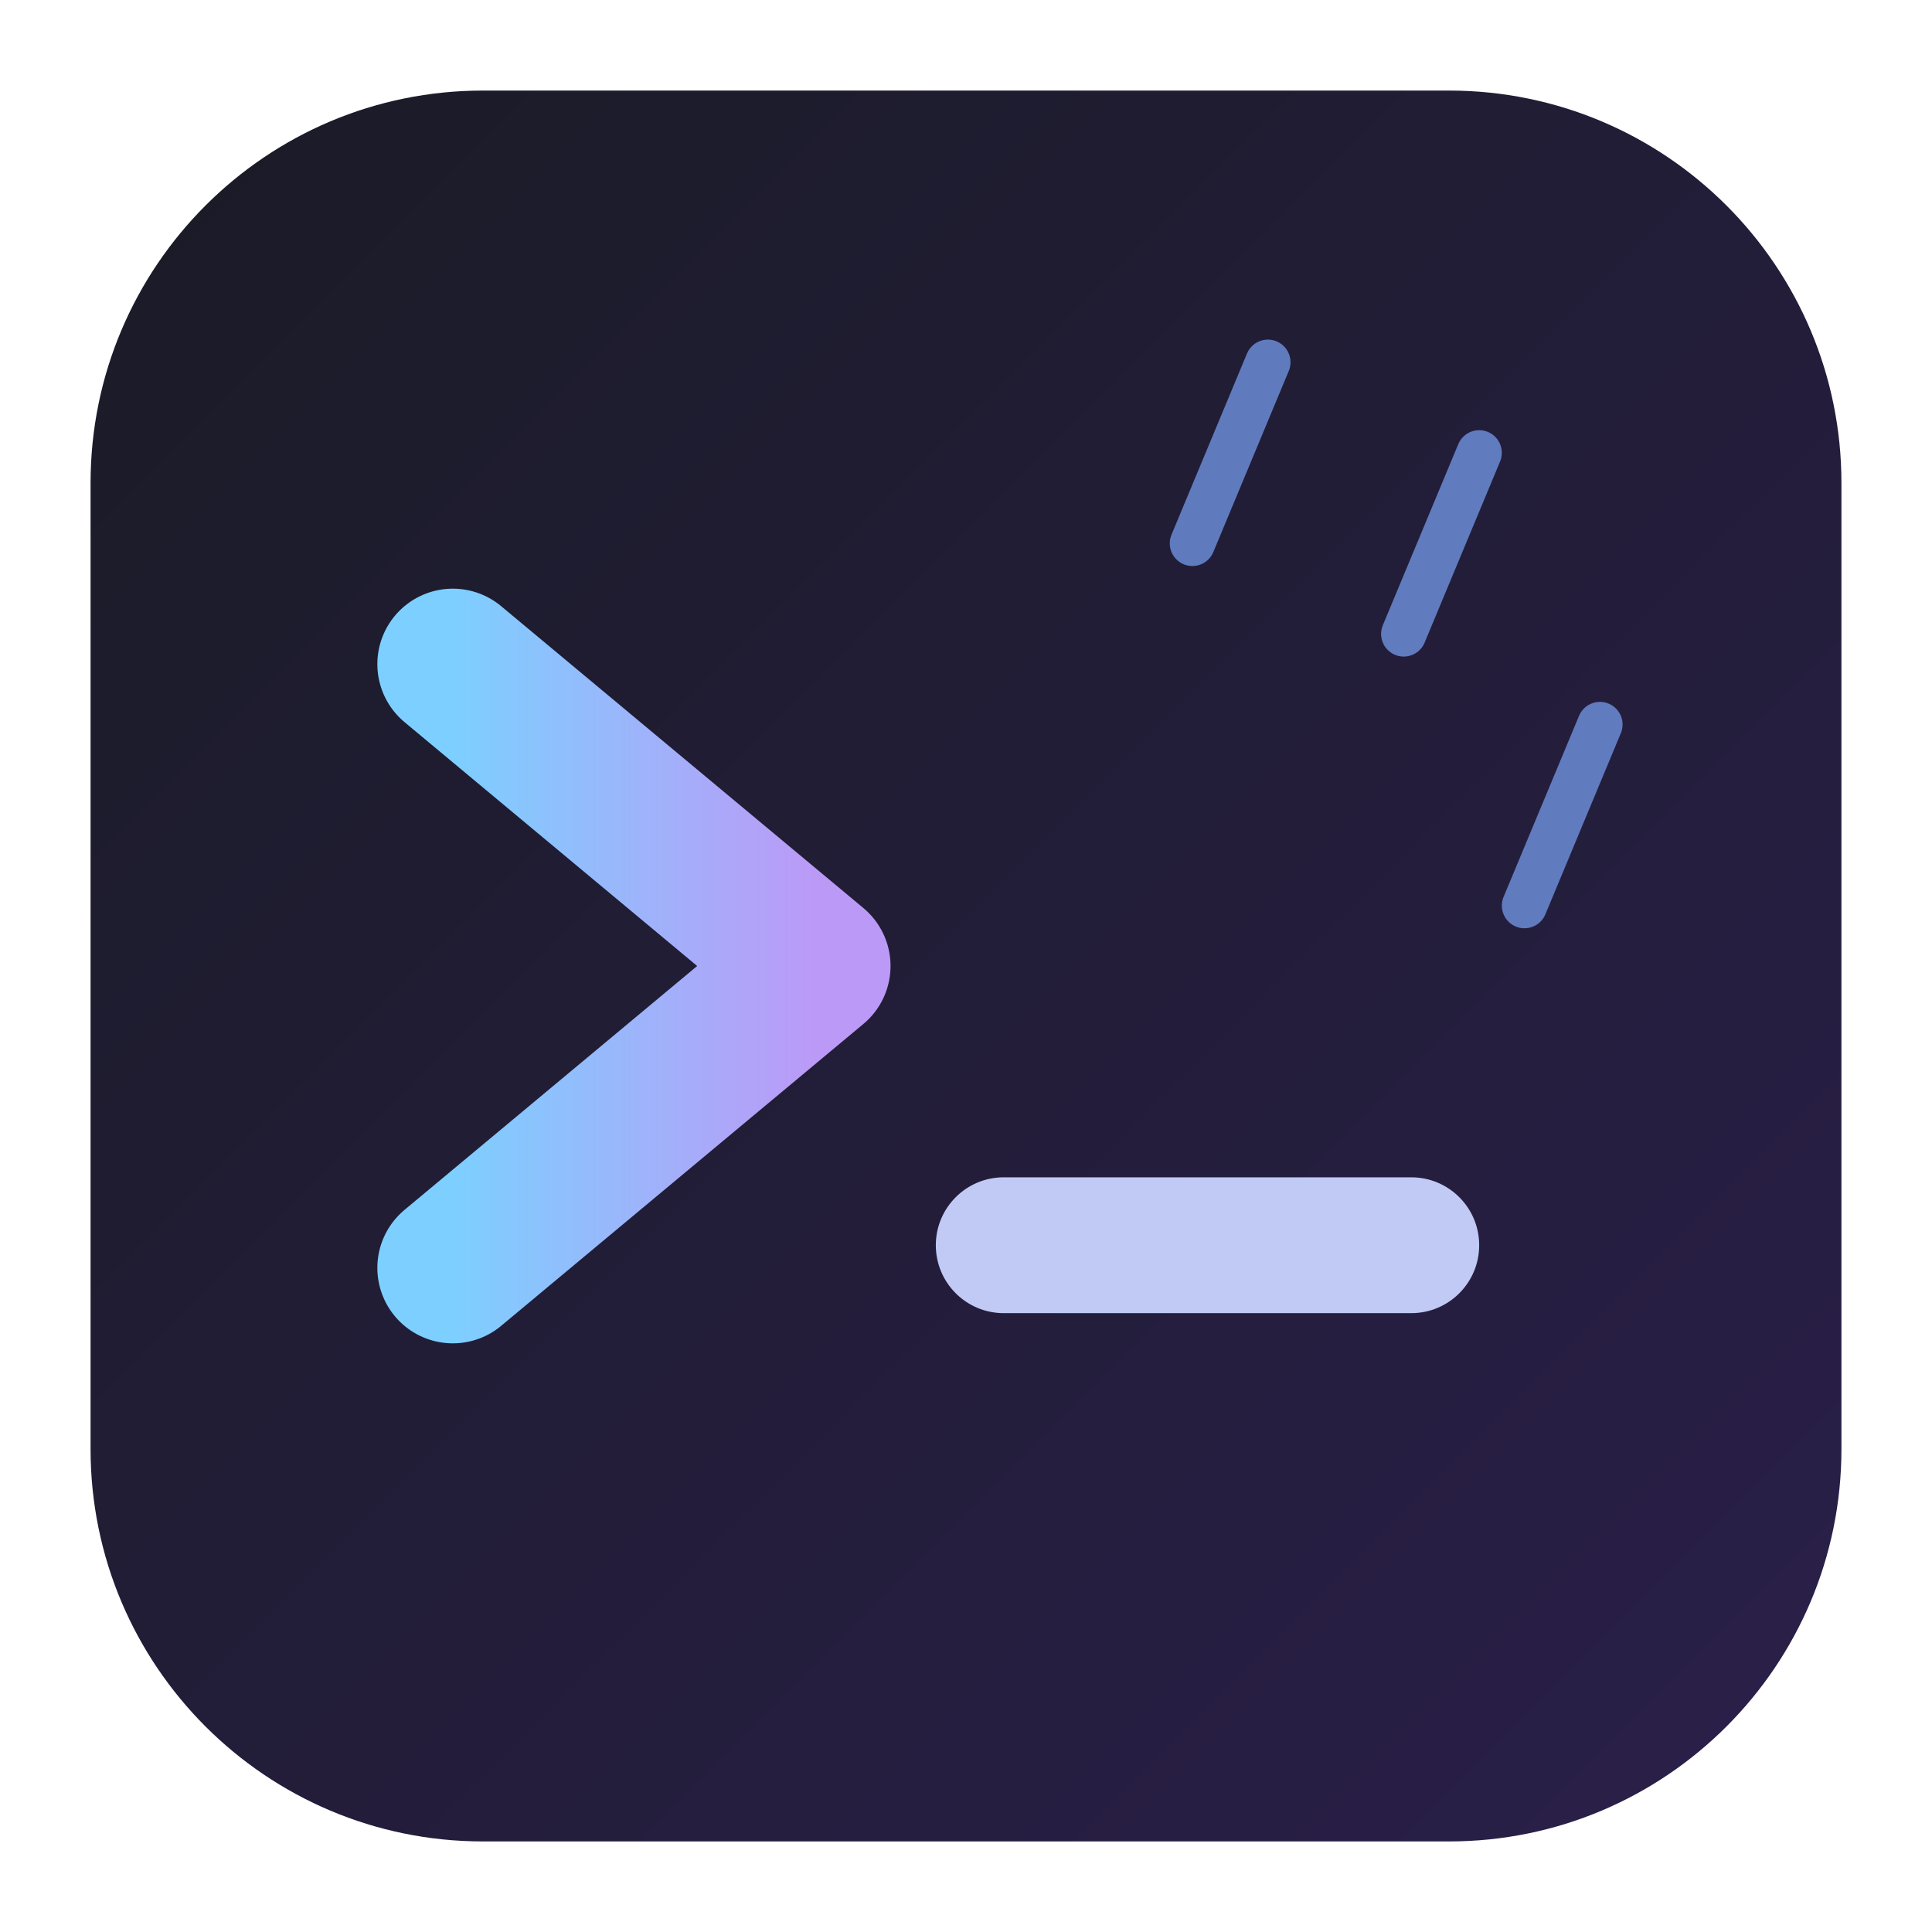
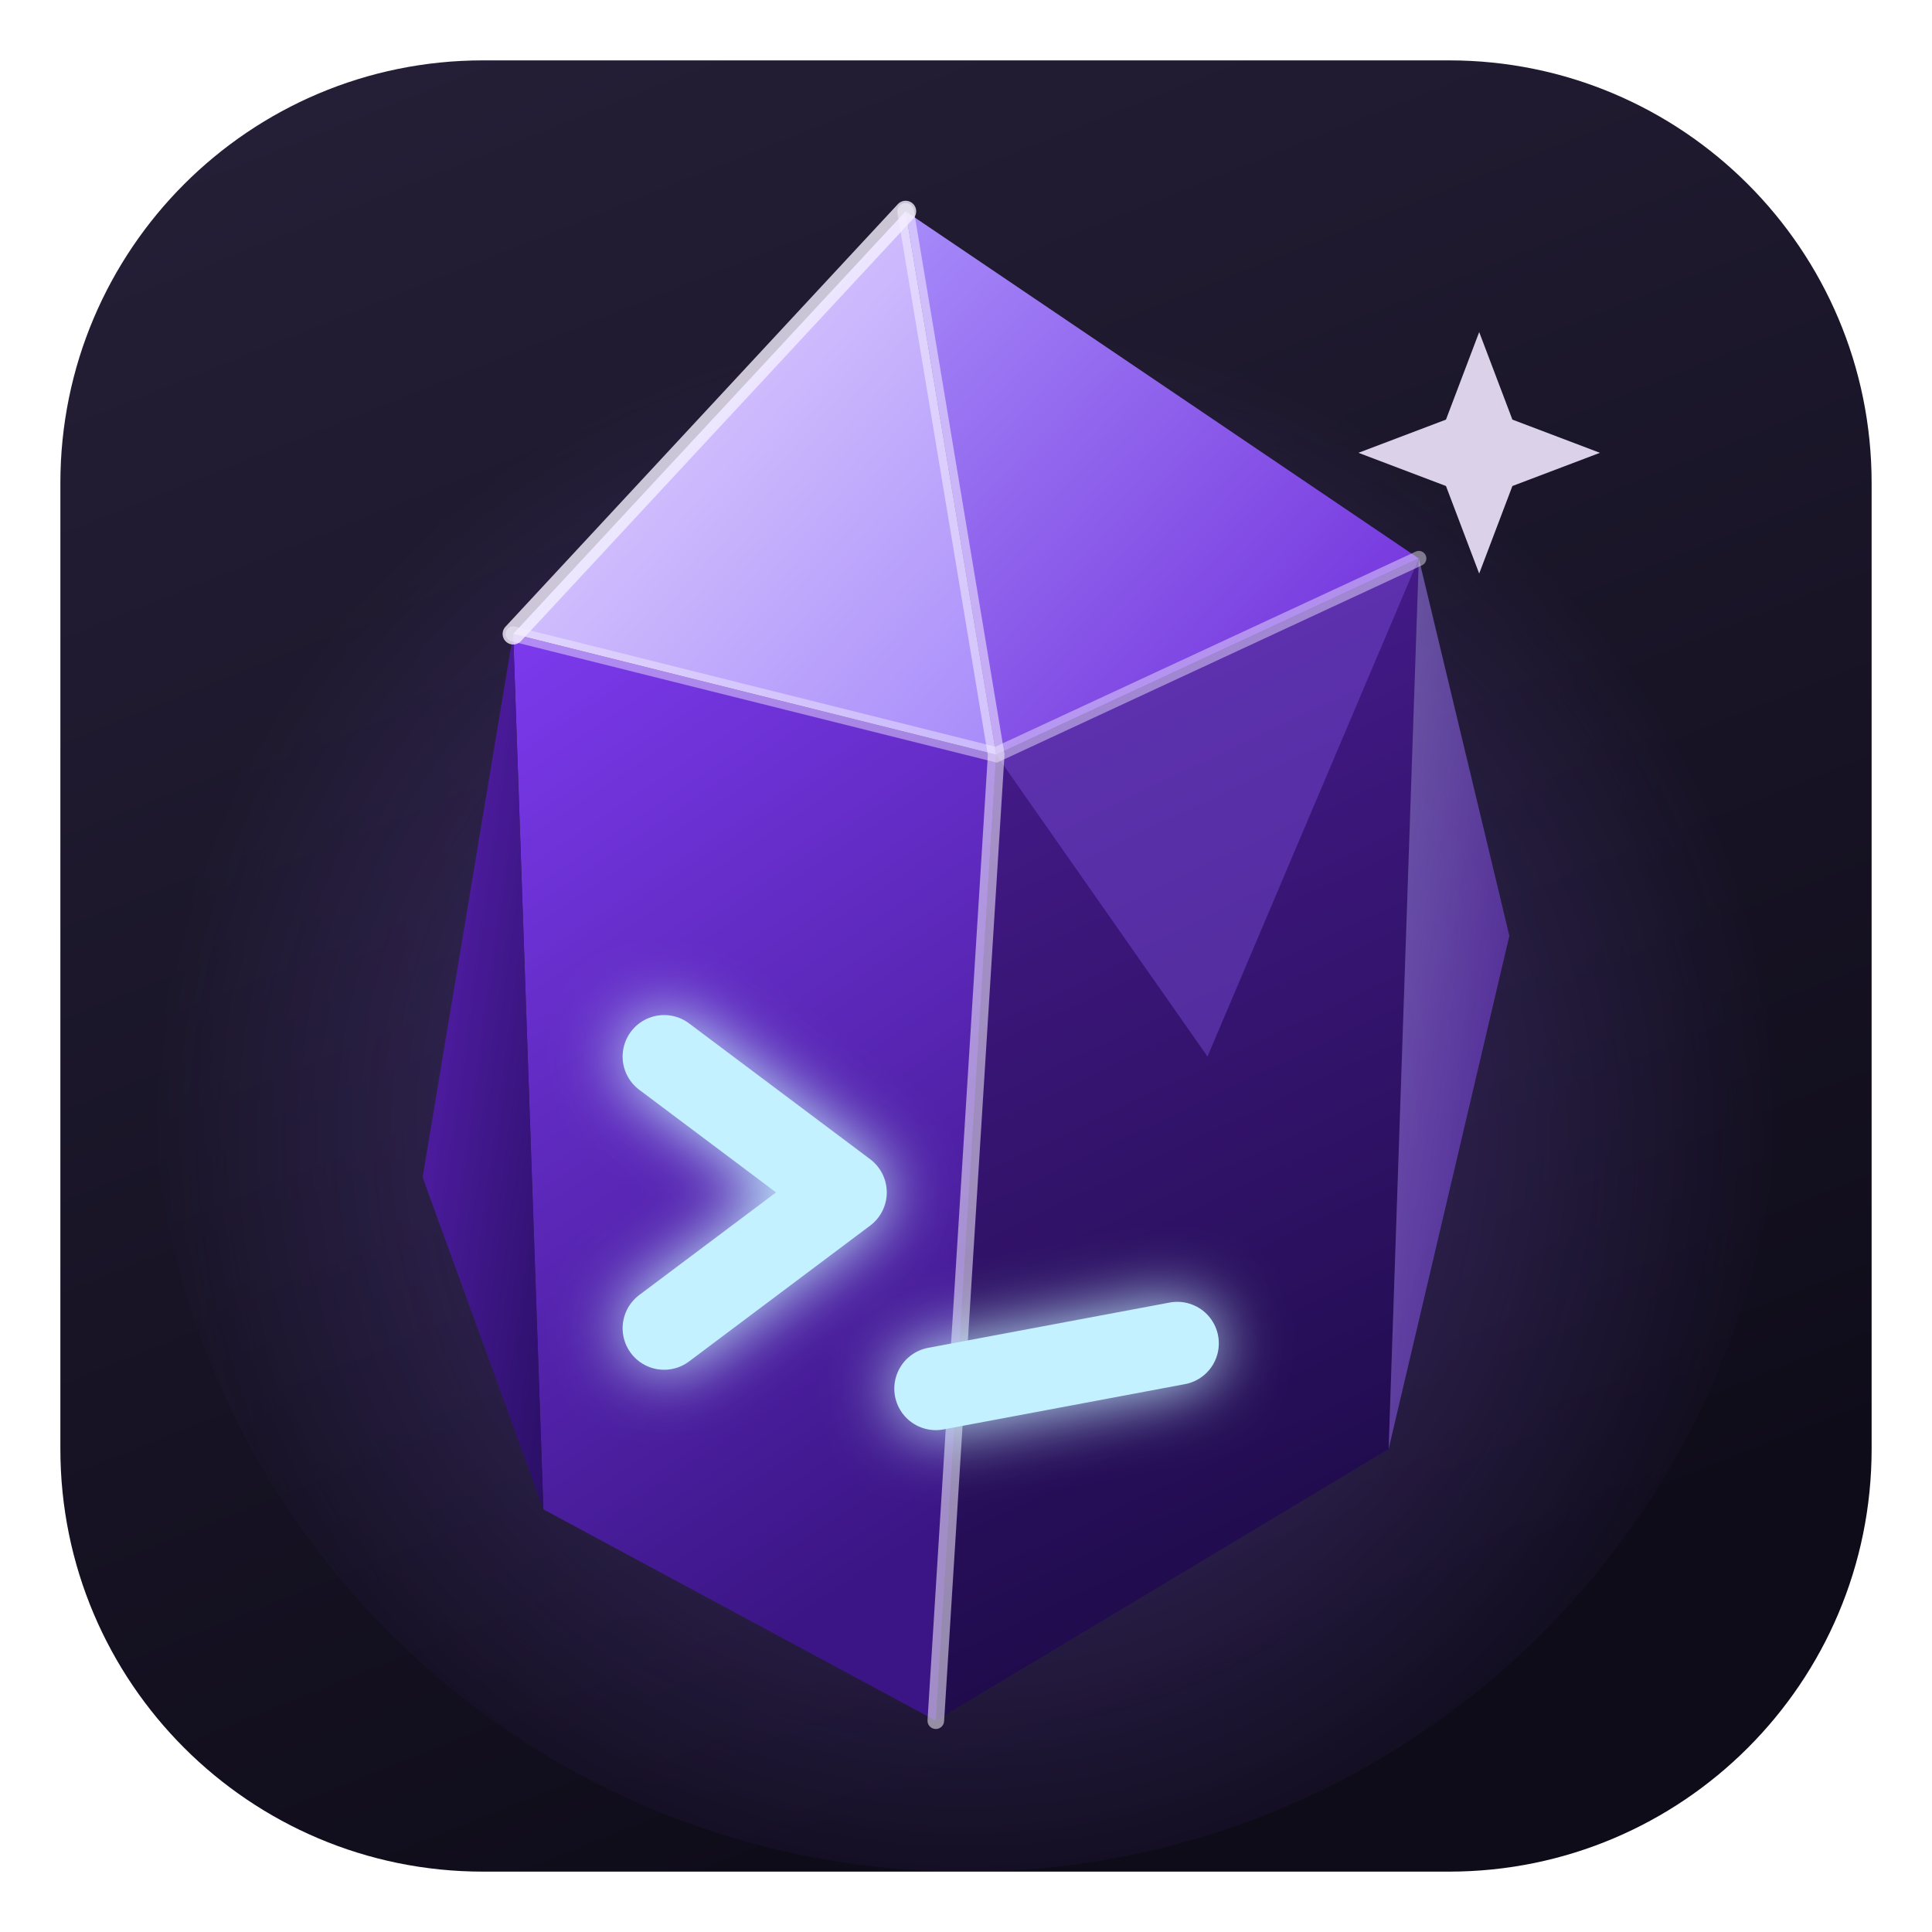
<svg xmlns="http://www.w3.org/2000/svg" viewBox="0 0 128 128">
  <defs>
-     <linearGradient id="bg" x1="0" y1="0" x2="1" y2="1">
-       <stop offset="0" stop-color="#1a1b26" />
-       <stop offset="1" stop-color="#2a1f4a" />
+     <linearGradient id="bg" x1="0" y1="0" x2="0.4" y2="1">
+       <stop offset="0" stop-color="#262038" />
+       <stop offset="1" stop-color="#0f0c1a" />
    </linearGradient>
-     <linearGradient id="glow" x1="0" y1="0" x2="1" y2="0">
-       <stop offset="0" stop-color="#7dcfff" />
-       <stop offset="1" stop-color="#bb9af7" />
+     <radialGradient id="halo" cx="0.5" cy="0.55" r="0.5">
+       <stop offset="0" stop-color="#8b5cf6" stop-opacity="0.45" />
+       <stop offset="1" stop-color="#8b5cf6" stop-opacity="0" />
+     </radialGradient>
+     <linearGradient id="f1" x1="0" y1="0" x2="1" y2="1">
+       <stop offset="0" stop-color="#e9ddff" />
+       <stop offset="1" stop-color="#a78bfa" />
    </linearGradient>
+     <linearGradient id="f2" x1="0" y1="0" x2="1" y2="1">
+       <stop offset="0" stop-color="#a78bfa" />
+       <stop offset="1" stop-color="#6d28d9" />
+     </linearGradient>
+     <linearGradient id="f3" x1="0" y1="0" x2="0.3" y2="1">
+       <stop offset="0" stop-color="#7c3aed" />
+       <stop offset="1" stop-color="#3b1585" />
+     </linearGradient>
+     <linearGradient id="f4" x1="0" y1="0" x2="0.2" y2="1">
+       <stop offset="0" stop-color="#4c1d95" />
+       <stop offset="1" stop-color="#1e0b4a" />
+     </linearGradient>
+     <linearGradient id="f5" x1="0" y1="0" x2="1" y2="1">
+       <stop offset="0" stop-color="#5b21b6" />
+       <stop offset="1" stop-color="#2a0f66" />
+     </linearGradient>
+     <filter id="glow" x="-50%" y="-50%" width="200%" height="200%">
+       <feGaussianBlur stdDeviation="2.2" result="b" />
+       <feMerge>
+         <feMergeNode in="b" />
+         <feMergeNode in="SourceGraphic" />
+       </feMerge>
+     </filter>
  </defs>
-   <rect x="6" y="6" width="116" height="116" rx="26" fill="url(#bg)" />
-   <path d="M30 44 L54 64 L30 84" fill="none" stroke="url(#glow)" stroke-width="10" stroke-linecap="round" stroke-linejoin="round" />
-   <rect x="62" y="78" width="36" height="9" rx="4.5" fill="#c0caf5" />
-   <g stroke="#7aa2f7" stroke-width="3" stroke-linecap="round" opacity="0.7">
-     <path d="M84 24 l-5 12" />
-     <path d="M98 30 l-5 12" />
-     <path d="M106 48 l-5 12" />
+   <rect x="4" y="4" width="120" height="120" rx="28" fill="url(#bg)" />
+   <circle cx="64" cy="70" r="54" fill="url(#halo)" />
+   <g stroke-linejoin="round">
+     <polygon points="60,14 34,42 66,50" fill="url(#f1)" />
+     <polygon points="60,14 66,50 94,37" fill="url(#f2)" />
+     <polygon points="34,42 66,50 62,114 36,100" fill="url(#f3)" />
+     <polygon points="66,50 94,37 92,96 62,114" fill="url(#f4)" />
+     <polygon points="94,37 100,62 92,96" fill="url(#f2)" opacity="0.55" />
+     <polygon points="66,50 94,37 80,70" fill="#8b5cf6" opacity="0.35" />
+     <polygon points="34,42 36,100 28,78" fill="url(#f5)" />
  </g>
+   <g fill="none" stroke="#f5f0ff" stroke-linecap="round">
+     <path d="M60 14 L66 50 L62 114" stroke-width="1.1" opacity="0.55" />
+     <path d="M34 42 L66 50 L94 37" stroke-width="1" opacity="0.45" />
+     <path d="M60 14 L34 42" stroke-width="1.4" opacity="0.8" />
+   </g>
+   <g filter="url(#glow)" stroke-linecap="round" stroke-linejoin="round" fill="none">
+     <path d="M44 70 L56 79 L44 88" stroke="#c4f1ff" stroke-width="5.5" />
+     <path d="M62 92 L78 89" stroke="#c4f1ff" stroke-width="5.5" />
+   </g>
+   <path d="M98 22 l2.2 5.8 5.8 2.2 -5.8 2.2 -2.2 5.8 -2.2 -5.8 -5.8 -2.2 5.8 -2.2 z" fill="#efe7ff" opacity="0.9" />
</svg>
